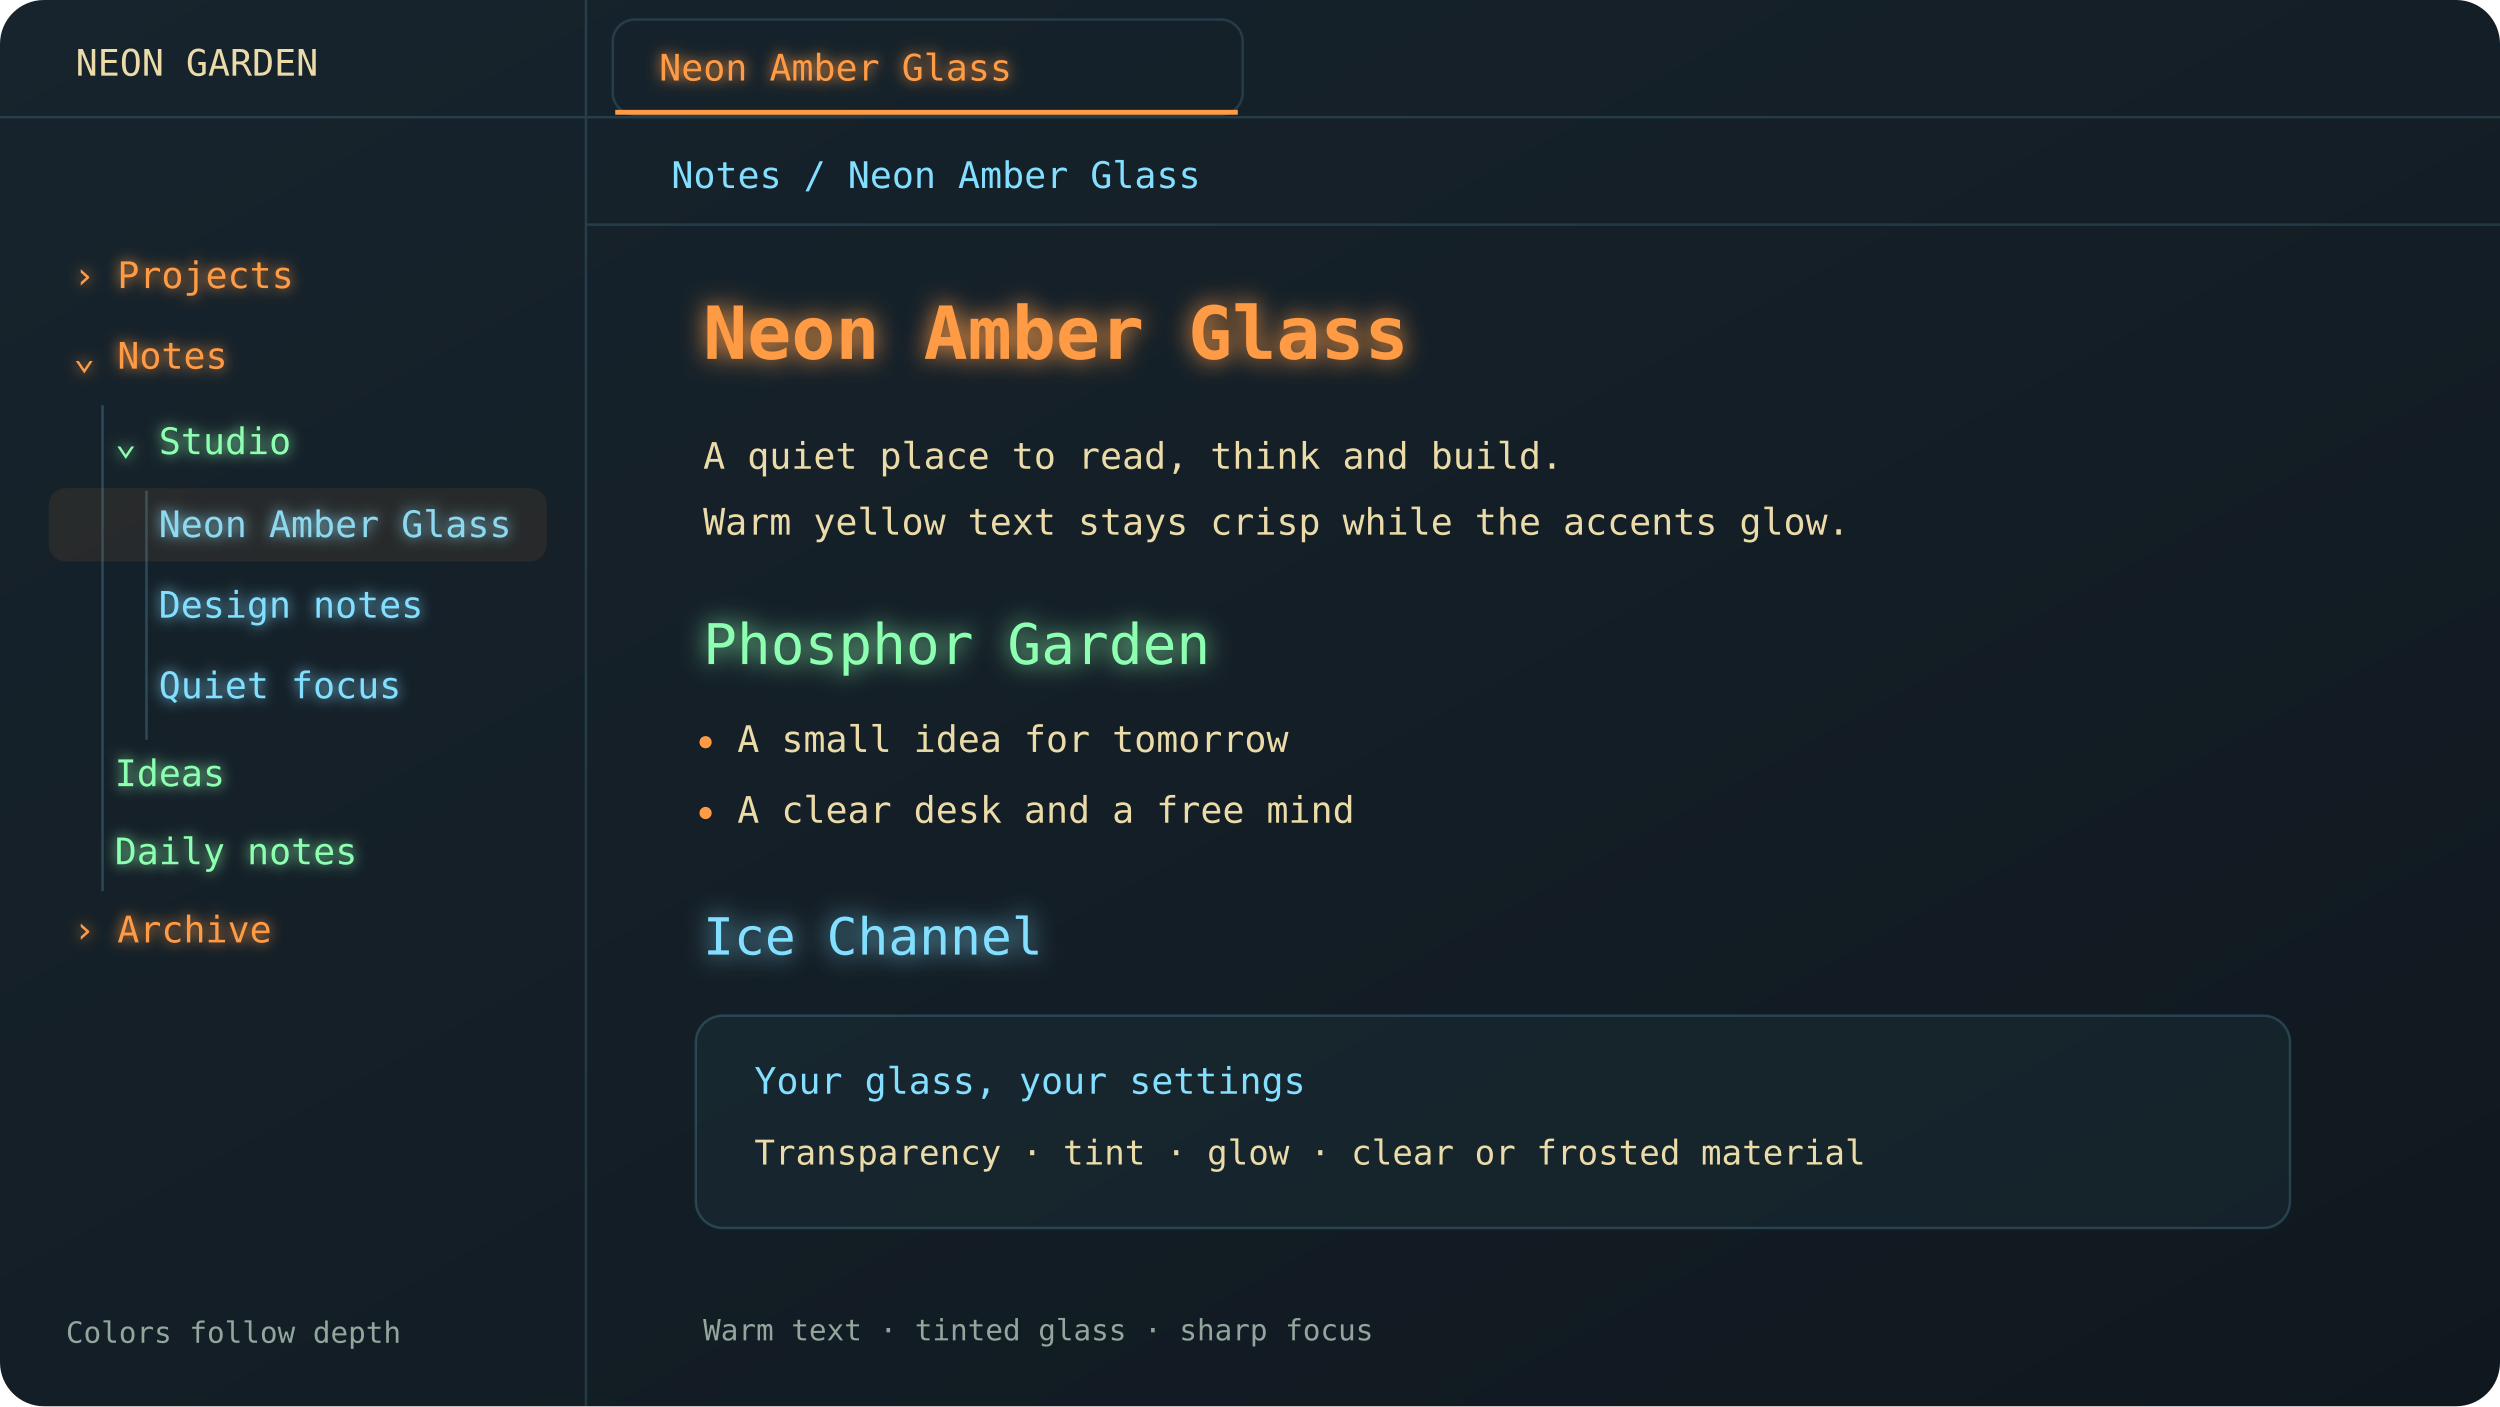
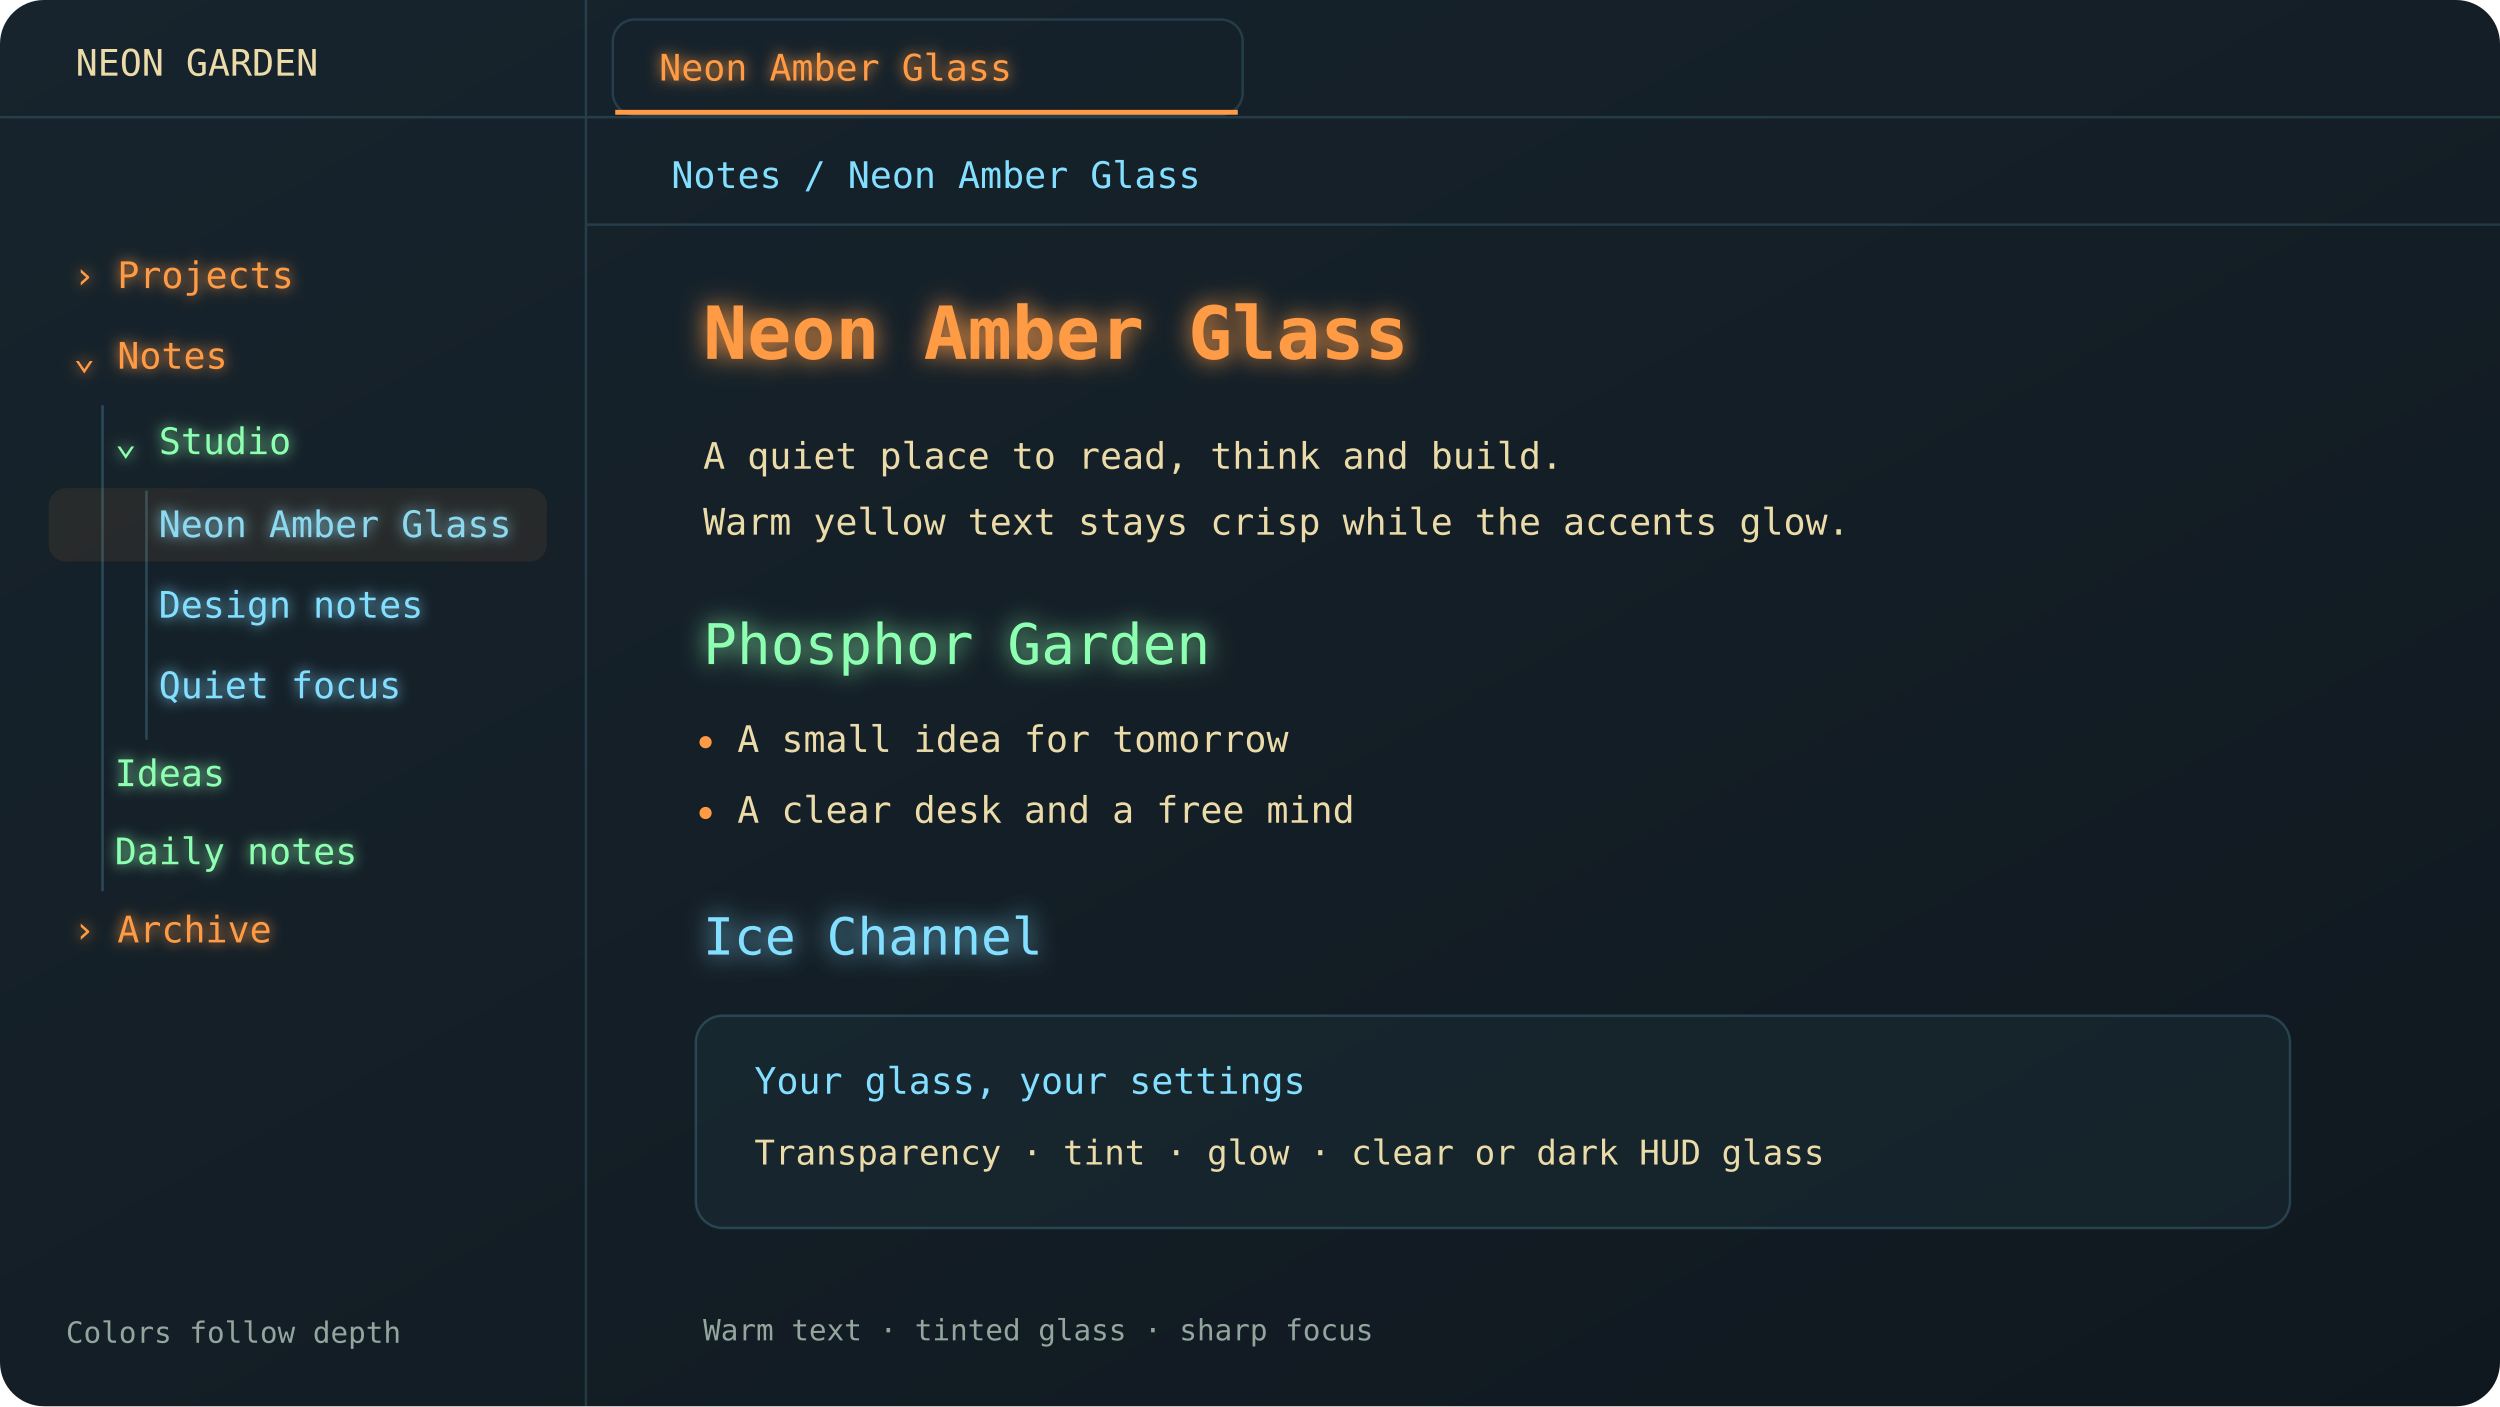
<svg xmlns="http://www.w3.org/2000/svg" width="1024" height="576" viewBox="0 0 1024 576" role="img" aria-labelledby="title desc">
  <defs>
    <linearGradient id="glass" x2="1" y2="1">
      <stop stop-color="#17242d" />
      <stop offset="1" stop-color="#10181f" />
    </linearGradient>
    <filter id="glow" x="-25%" y="-100%" width="150%" height="300%">
      <feGaussianBlur stdDeviation="5" result="blur" />
      <feMerge>
        <feMergeNode in="blur" />
        <feMergeNode in="SourceGraphic" />
      </feMerge>
    </filter>
    <filter id="small-glow" x="-30%" y="-100%" width="160%" height="300%">
      <feGaussianBlur stdDeviation="2.8" result="blur" />
      <feMerge>
        <feMergeNode in="blur" />
        <feMergeNode in="SourceGraphic" />
      </feMerge>
    </filter>
  </defs>
  <rect width="1024" height="576" rx="18" fill="url(#glass)" />
  <g stroke="#83dfff" stroke-opacity=".15" fill="none">
    <path d="M240 0V576M0 48H1024M240 92H1024" />
    <rect x="251" y="8" width="258" height="39" rx="9" />
  </g>
  <rect x="252" y="45" width="255" height="2" fill="#ff9b45" />
  <g font-family="Monaco,Menlo,Consolas,monospace" font-size="15">
    <text x="31" y="31" fill="#eadba8">NEON GARDEN</text>
    <text x="270" y="33" fill="#ff9b45" filter="url(#small-glow)">Neon Amber Glass</text>
    <text x="275" y="77" fill="#83dfff">Notes / Neon Amber Glass</text>
    <g filter="url(#small-glow)">
      <g fill="#ff9b45">
        <text x="30" y="118">› Projects</text>
        <text x="30" y="151">⌄ Notes</text>
        <text x="30" y="386">› Archive</text>
      </g>
      <g fill="#8dffb0">
        <text x="47" y="186">⌄ Studio</text>
        <text x="47" y="322">Ideas</text>
        <text x="47" y="354">Daily notes</text>
      </g>
      <g fill="#83dfff">
        <text x="65" y="220">Neon Amber Glass</text>
        <text x="65" y="253">Design notes</text>
        <text x="65" y="286">Quiet focus</text>
      </g>
    </g>
    <path d="M42 166V365M60 201V303" stroke="#83dfff" stroke-opacity=".22" />
    <rect x="20" y="200" width="204" height="30" rx="7" fill="#ff9b45" fill-opacity=".08" />
    <text x="27" y="550" fill="#93a69e" font-size="12">Colors follow depth</text>
    <text x="288" y="549" fill="#93a69e" font-size="12">Warm text · tinted glass · sharp focus</text>
    <text x="288" y="147" font-size="30" font-weight="600" fill="#ff9b45" filter="url(#glow)">Neon Amber Glass</text>
    <g fill="#eadba8" font-size="15">
      <text x="288" y="192">A quiet place to read, think and build.</text>
      <text x="288" y="219">Warm yellow text stays crisp while the accents glow.</text>
    </g>
    <text x="288" y="272" font-size="23" fill="#8dffb0" filter="url(#glow)">Phosphor Garden</text>
    <g fill="#eadba8">
      <text x="302" y="308">A small idea for tomorrow</text>
      <text x="302" y="337">A clear desk and a free mind</text>
    </g>
    <g fill="#ff9b45">
      <circle cx="289" cy="304" r="2.5" />
      <circle cx="289" cy="333" r="2.5" />
    </g>
    <text x="288" y="391" font-size="21" fill="#83dfff" filter="url(#glow)">Ice Channel</text>
    <rect x="285" y="416" width="653" height="87" rx="11" fill="#83dfff" fill-opacity=".045" stroke="#83dfff" stroke-opacity=".19" />
    <text x="309" y="448" fill="#83dfff">Your glass, your settings</text>
-     <text x="309" y="477" fill="#eadba8" font-size="14">Transparency · tint · glow · clear or frosted material</text>
+     <text x="309" y="477" fill="#eadba8" font-size="14">Transparency · tint · glow · clear or dark HUD glass</text>
  </g>
</svg>
